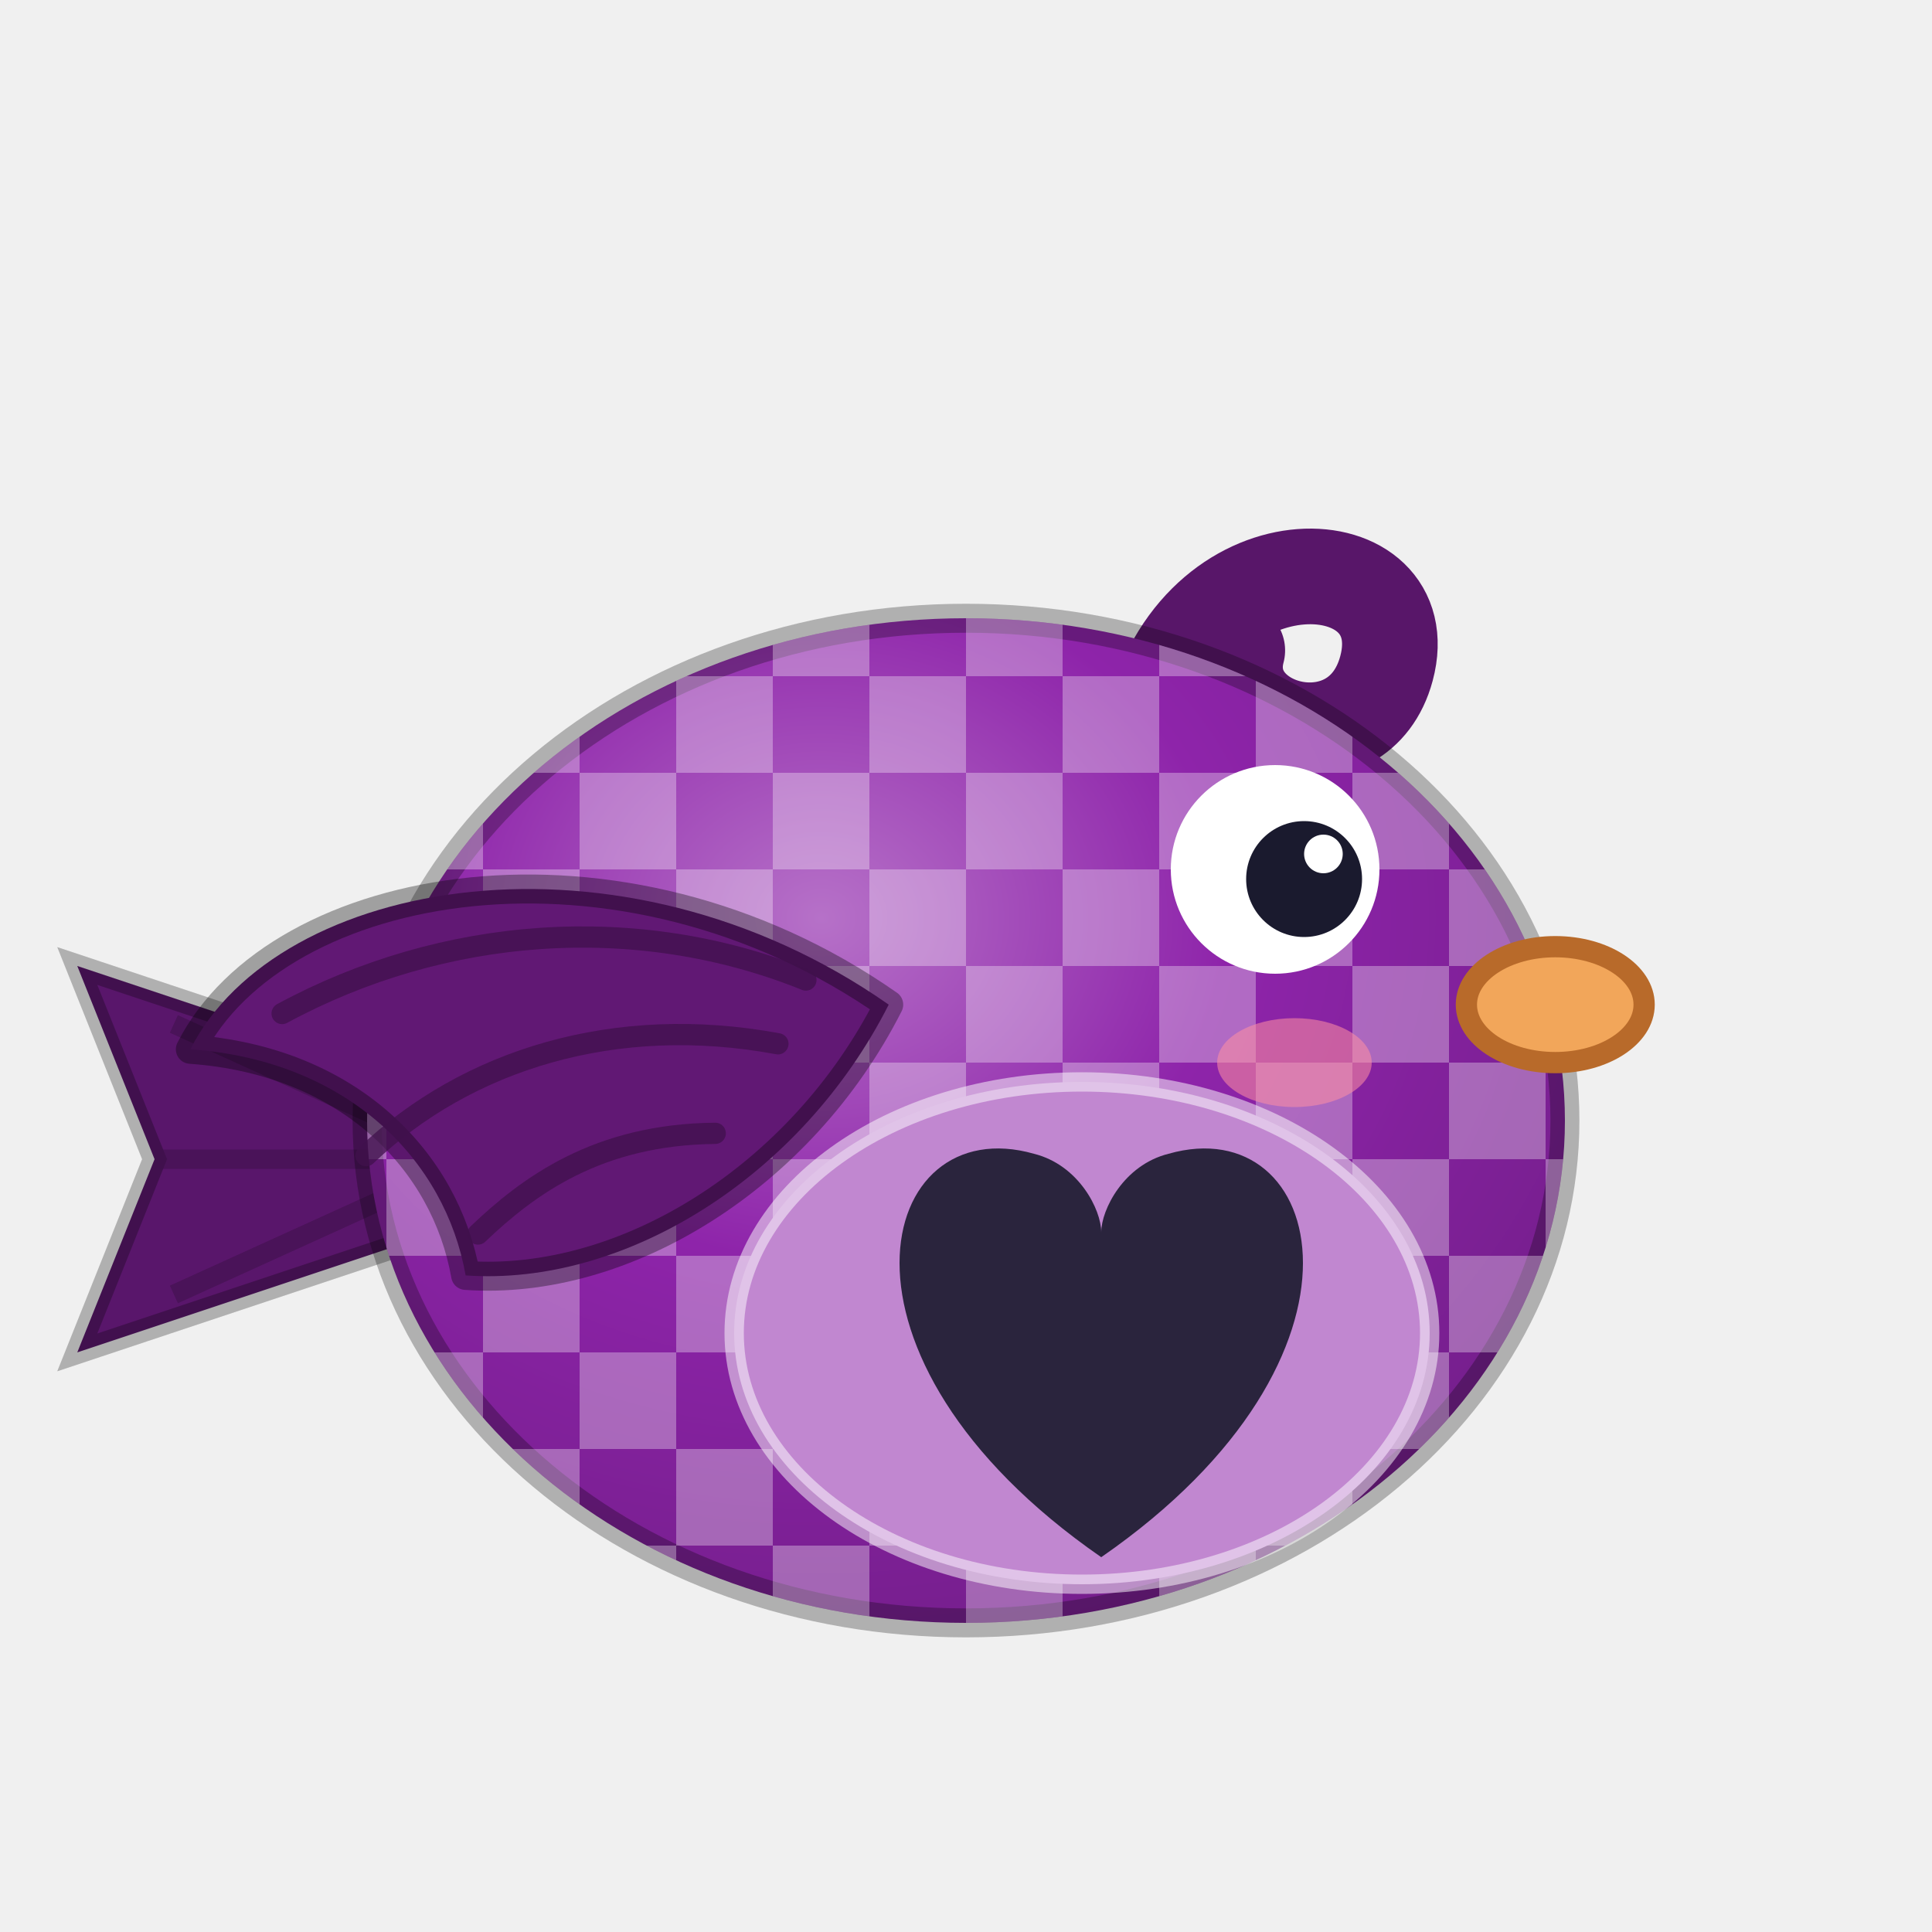
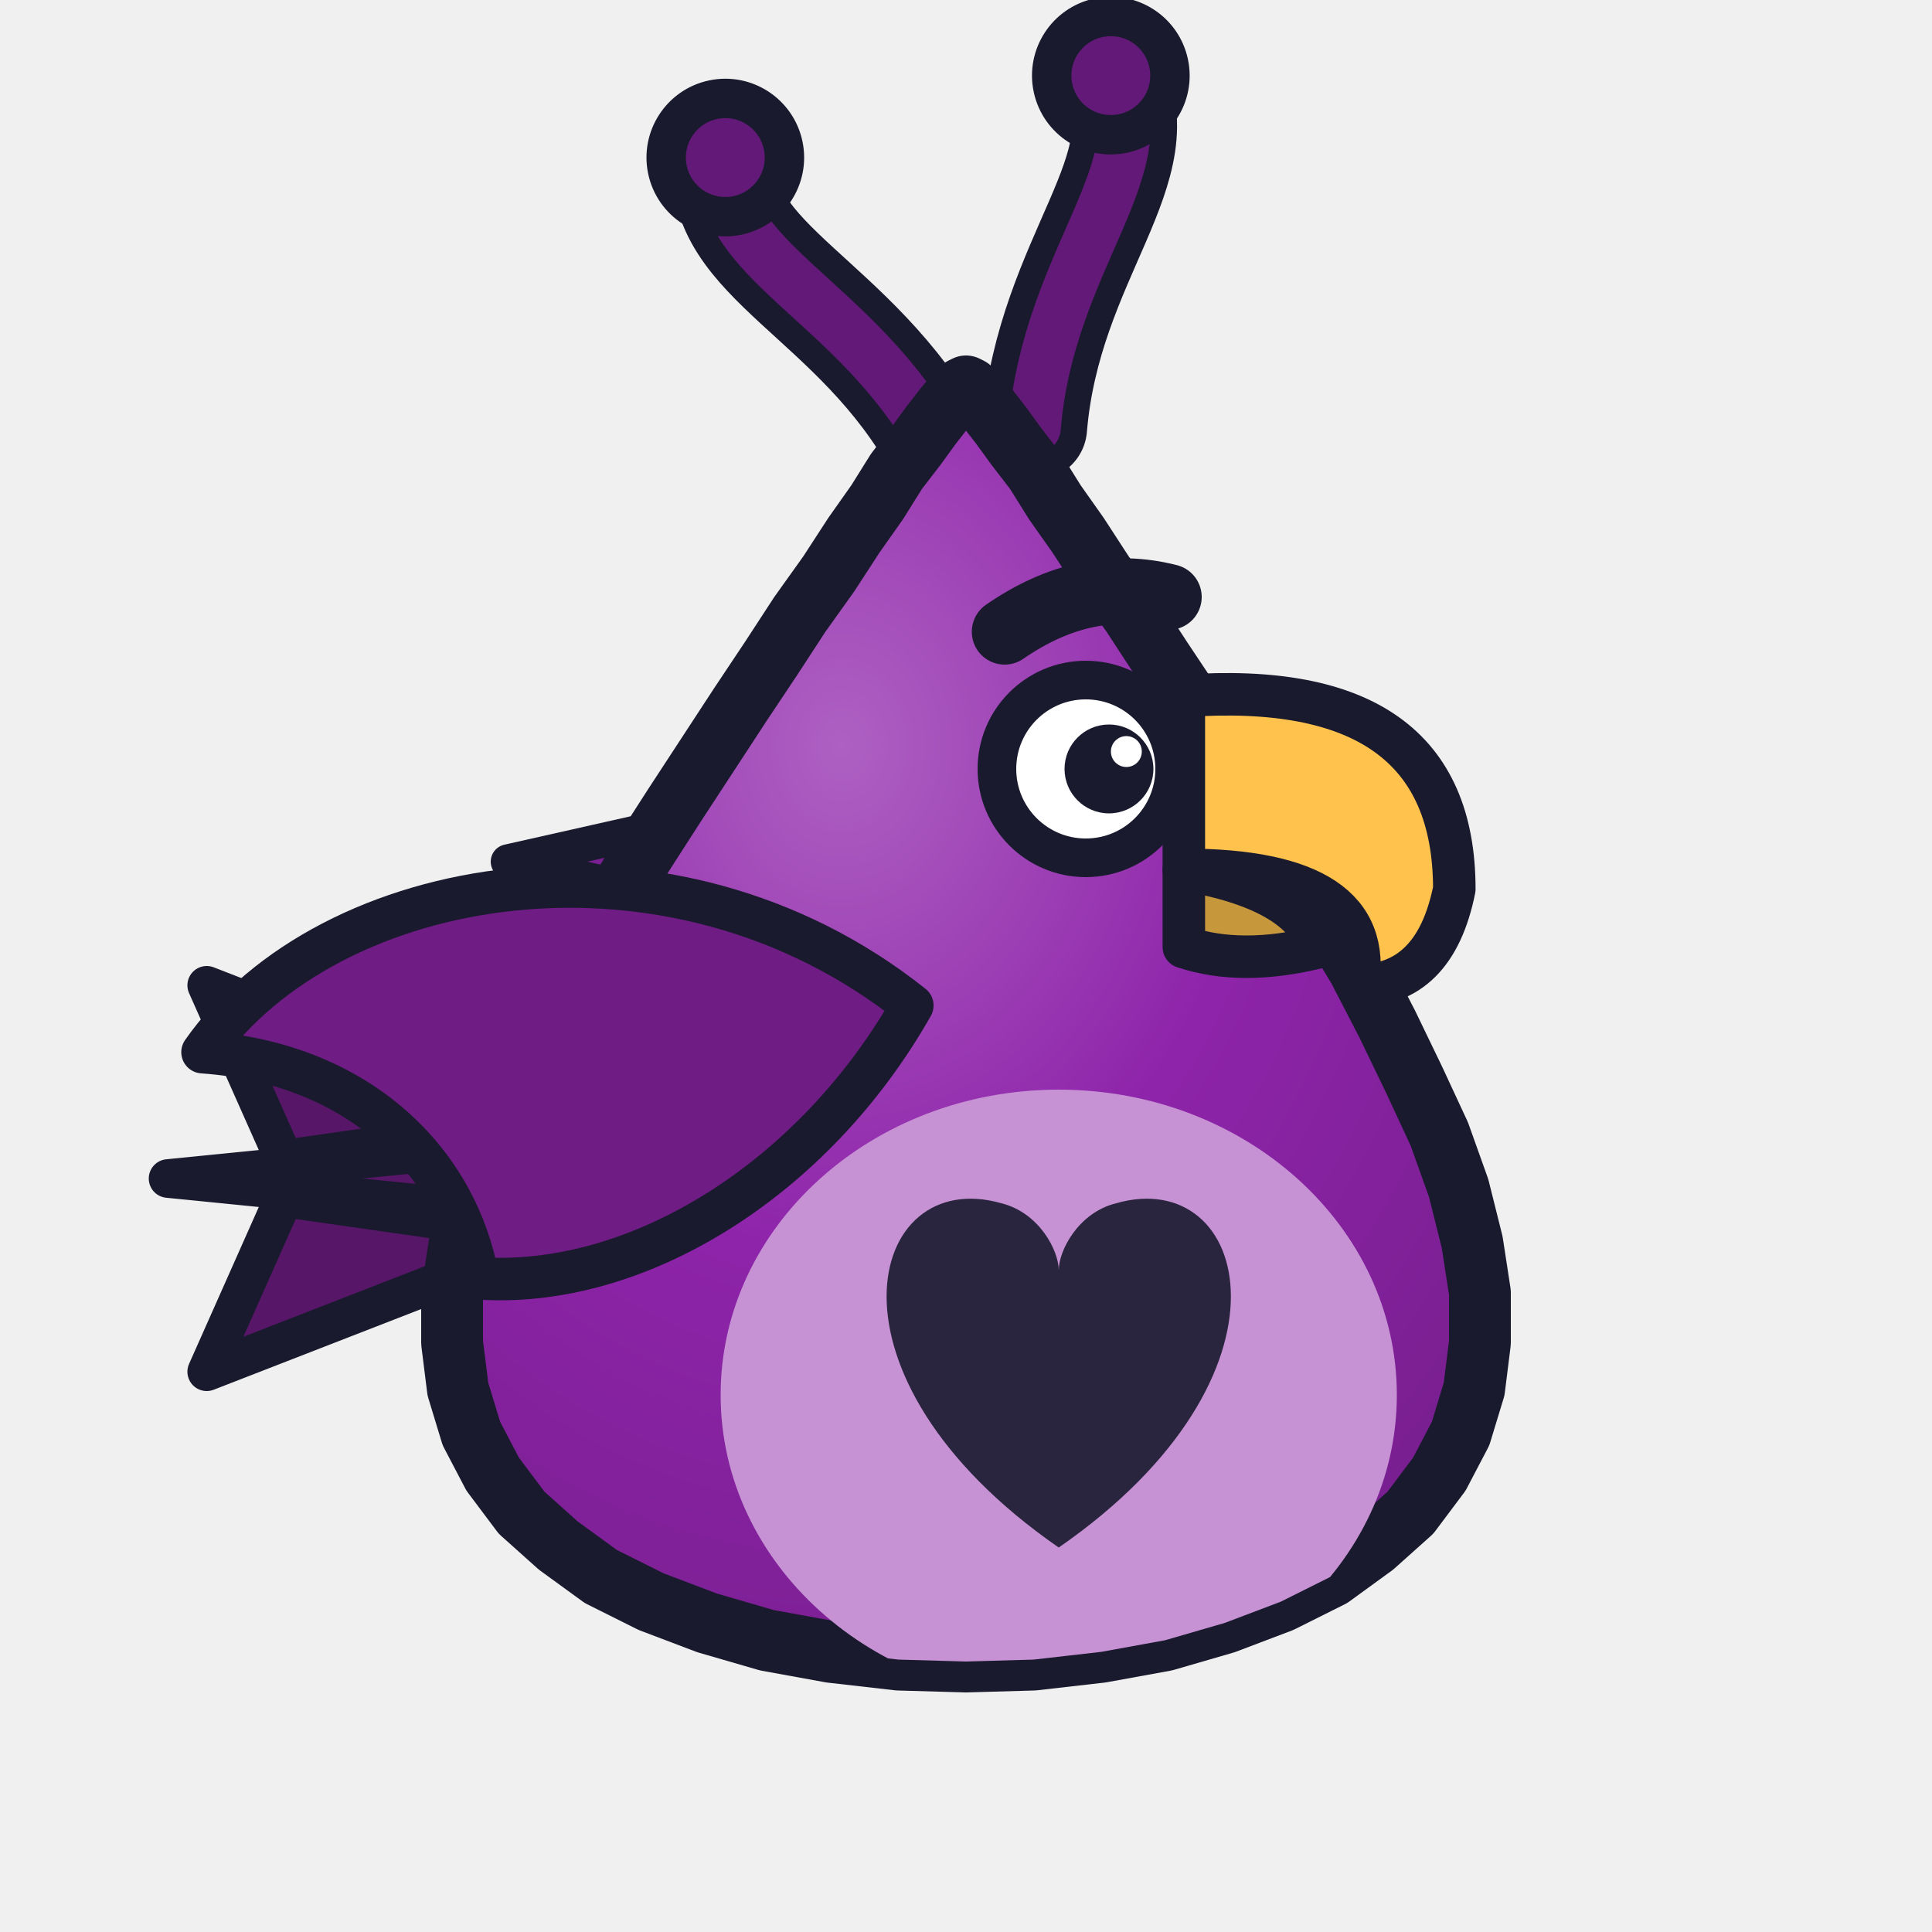
- <svg xmlns="http://www.w3.org/2000/svg" viewBox="0 0 100 100" data-kind="color" data-color="purple" data-side-frame="2">
+ <svg xmlns="http://www.w3.org/2000/svg" viewBox="0 0 100 100" data-kind="color" data-color="purple" data-side-frame="2" data-ver="5" data-character="보라">
  <defs>
-     <radialGradient id="sbpurple" cx="38%" cy="30%" r="75%">
-       <stop offset="0" stop-color="#B671C8" />
-       <stop offset=".45" stop-color="#8E24AA" />
-       <stop offset="1" stop-color="#741E8B" />
+     <radialGradient id="gspurple" cx="38%" cy="28%" r="80%">
+       <stop offset="0" stop-color="#AE61C2" />
+       <stop offset=".5" stop-color="#8E24AA" />
+       <stop offset="1" stop-color="#791F90" />
    </radialGradient>
-     <pattern id="sptpurple" width="10" height="10" patternUnits="userSpaceOnUse">
-       <g opacity=".32">
-         <rect width="5" height="5" fill="#FFFFFF" />
-         <rect x="5" y="5" width="5" height="5" fill="#FFFFFF" />
-       </g>
-     </pattern>
-     <clipPath id="scbpurple">
-       <ellipse cx="50" cy="58" rx="31" ry="26" />
+     <clipPath id="cspurple">
+       <path d="M50 20 50.2 20.1 50.6 20.5 51.1 21.1 51.8 22 52.6 23.1 53.6 24.4 54.6 26 55.8 27.7 57.1 29.7 58.6 31.8 60.1 34.1 61.7 36.5 63.4 39.1 65.1 41.7 66.9 44.5 68.6 47.3 70.3 50.1 71.8 53 73.2 55.9 74.5 58.7 75.5 61.5 76.2 64.3 76.6 66.9 76.6 69.5 76.3 71.9 75.6 74.2 74.5 76.3 73 78.3 71.1 80 68.9 81.6 66.3 82.9 63.4 84 60.3 84.9 57 85.5 53.5 85.9 50 86 46.5 85.9 43 85.5 39.7 84.9 36.6 84 33.7 82.9 31.1 81.6 28.9 80 27 78.3 25.5 76.3 24.4 74.2 23.7 71.9 23.4 69.5 23.4 66.9 23.8 64.3 24.5 61.5 25.5 58.7 26.8 55.9 28.2 53 29.7 50.1 31.4 47.3 33.1 44.5 34.9 41.7 36.6 39.1 38.3 36.5 39.9 34.1 41.4 31.8 42.9 29.7 44.2 27.7 45.4 26 46.4 24.4 47.4 23.1 48.2 22 48.9 21.1 49.4 20.5 49.8 20.1Z" />
    </clipPath>
  </defs>
-   <path d="M22 56 L4 50 L8 60 L4 70 L22 64z" fill="#59166B" stroke="#0004" stroke-width="1.2" />
-   <path d="M20 60 L8 60 M20 58 L9 53 M20 62 L9 67" stroke="#40104C" stroke-width="1" opacity=".6" />
-   <g transform="translate(60 36) scale(1.1) rotate(15) translate(-50 -30)">
-     <path d="M50 31 C50 22 60 20 60 26 C60 31 53 31 53 27" fill="none" stroke="#581669" stroke-width="4.5" stroke-linecap="round" />
-     <circle cx="50" cy="31" r="3" fill="#581669" />
+   <g fill="#581669" stroke="#1A1A2E" stroke-width="2" stroke-linejoin="round">
+     <path d="M28.7 58 L10.7 51 L14.7 60Z" />
+     <path d="M28.7 64 L10.7 71 L14.7 62Z" />
+     <path d="M28.7 59 L8.7 61 L28.7 63Z" />
  </g>
-   <ellipse cx="50" cy="58" rx="31" ry="26" fill="url(#sbpurple)" stroke="#0004" stroke-width="1.5" />
-   <rect x="18" y="30" width="64" height="56" fill="url(#sptpurple)" clip-path="url(#scbpurple)" />
-   <ellipse cx="56" cy="69" rx="18" ry="13" fill="#C187D0" stroke="#fff" stroke-opacity=".5" stroke-width="1" />
-   <g transform="translate(57 69) scale(.58) translate(-50 -50)">
+   <g transform="translate(50.7 21) rotate(-12) scale(.85)">
+     <path d="M-3 2 C-6 -8 -14 -12 -12 -18" fill="none" stroke="#1A1A2E" stroke-width="6.4" stroke-linecap="round" />
+     <path d="M-3 2 C-6 -8 -14 -12 -12 -18" fill="none" stroke="#631977" stroke-width="3.2" stroke-linecap="round" />
+     <path d="M3 2 C6 -8 14 -12 12 -18" fill="none" stroke="#1A1A2E" stroke-width="6.4" stroke-linecap="round" />
+     <path d="M3 2 C6 -8 14 -12 12 -18" fill="none" stroke="#631977" stroke-width="3.2" stroke-linecap="round" />
+     <circle cx="-12" cy="-18" r="3.6" fill="#631977" stroke="#1A1A2E" stroke-width="2.4" stroke-linejoin="round" />
+     <circle cx="12" cy="-18" r="3.6" fill="#631977" stroke="#1A1A2E" stroke-width="2.4" stroke-linejoin="round" />
+   </g>
+   <path transform="translate(0 -2)" d="M34.3 44.8 L26.3 46.6 L34.3 48.4Z" fill="#7A1F92" stroke="#1A1A2E" stroke-width="1.8" stroke-linejoin="round" />
+   <path transform="translate(0 -2)" d="M34.3 48.2 L26.3 50 L34.3 51.8Z" fill="#7A1F92" stroke="#1A1A2E" stroke-width="1.8" stroke-linejoin="round" />
+   <path d="M50 20 50.2 20.1 50.6 20.5 51.1 21.1 51.8 22 52.6 23.1 53.6 24.4 54.6 26 55.8 27.7 57.1 29.7 58.6 31.8 60.1 34.1 61.7 36.5 63.4 39.1 65.1 41.7 66.9 44.5 68.6 47.3 70.3 50.1 71.8 53 73.2 55.9 74.5 58.7 75.5 61.5 76.2 64.3 76.6 66.9 76.6 69.5 76.3 71.9 75.6 74.2 74.5 76.3 73 78.3 71.1 80 68.9 81.6 66.3 82.9 63.4 84 60.3 84.9 57 85.5 53.5 85.9 50 86 46.5 85.9 43 85.5 39.7 84.9 36.6 84 33.7 82.9 31.1 81.6 28.9 80 27 78.3 25.5 76.3 24.4 74.2 23.7 71.9 23.4 69.5 23.4 66.9 23.8 64.3 24.5 61.5 25.5 58.7 26.8 55.9 28.2 53 29.7 50.1 31.4 47.3 33.1 44.5 34.9 41.7 36.6 39.1 38.3 36.5 39.9 34.1 41.4 31.8 42.9 29.7 44.2 27.7 45.4 26 46.4 24.4 47.4 23.1 48.2 22 48.9 21.1 49.4 20.5 49.8 20.1Z" fill="url(#gspurple)" stroke="#1A1A2E" stroke-width="3.2" stroke-linejoin="round" />
+   <g clip-path="url(#cspurple)">
+     <ellipse cx="54.8" cy="72.2" rx="17.5" ry="15.8" fill="#C692D4" />
+   </g>
+   <g transform="translate(54.8 70.2) scale(0.495) translate(-50 -50)">
    <path d="M50 70 C24 52 30 30 44 34 C48 35 50 39 50 41 C50 39 52 35 56 34 C70 30 76 52 50 70z" fill="#1A1A2E" fill-opacity=".9" />
  </g>
-   <circle cx="66" cy="45" r="5.4" fill="#fff" />
-   <circle cx="67.5" cy="45.5" r="3" fill="#1A1A2E" />
-   <circle cx="68.5" cy="44.2" r="1" fill="#fff" />
-   <ellipse cx="80.5" cy="52" rx="4.6" ry="3" fill="#F2A65A" stroke="#B86A2A" stroke-width="1.1" />
-   <ellipse cx="67" cy="55" rx="4" ry="2.3" fill="#FF8FA3" opacity=".55" />
-   <g transform="rotate(-10 46 52)">
-     <path d="M46 52 C34 40 16 40 10 48 C18 50 22 56 22 62 C30 64 40 60 46 52z" fill="#611874" stroke="#0005" stroke-width="1.5" stroke-linejoin="round" />
-     <path d="M40 53 C32 50 24 51 18 55 M42 50 C34 45 24 44 15 47 M36 57 C30 56 26 58 23 60" fill="none" stroke="#40104C" stroke-width="1.1" stroke-linecap="round" opacity=".75" />
+   <path d="M60.5 30.9 Q56.2 29.8 52 32.7" fill="none" stroke="#1A1A2E" stroke-width="3.4" stroke-linecap="round" />
+   <circle cx="56.2" cy="39.8" r="4.6" fill="#fff" stroke="#1A1A2E" stroke-width="2" />
+   <circle cx="57.4" cy="39.8" r="2.3" fill="#1A1A2E" />
+   <circle cx="58.3" cy="38.9" r="0.8" fill="#fff" />
+   <path d="M61.275 45.02 Q67.275 46.02 68.275 49.02 Q64.275 50.02 61.275 49.02Z" fill="#C7973C" stroke="#1A1A2E" stroke-width="2.2" stroke-linejoin="round" />
+   <path d="M61.275 36.02 Q75.275 35.02 75.275 46.02 Q74.275 51.02 70.275 51.02 Q71.275 45.02 61.275 45.02Z" fill="#FFC24D" stroke="#1A1A2E" stroke-width="2.2" stroke-linejoin="round" />
+   <path d="M61.275 36.02 Q75.275 35.02 75.275 46.02 Q74.275 51.02 70.275 51.02 Q71.275 45.02 61.275 45.02Z" fill="none" stroke="#fff" stroke-opacity=".0" />
+   <g transform="rotate(-10 48.6 51.8)">
+     <path d="M48.6 51.8 C38 39.8 20 39.8 12 47.8 C20 49.8 24 55.8 24 61.8 C32 63.8 42 59.8 48.6 51.8Z" transform="translate(-1.4 0)" fill="#6F1C85" stroke="#1A1A2E" stroke-width="2.2" stroke-linejoin="round" />
  </g>
-   <g transform="translate(0 0)" />
</svg>
